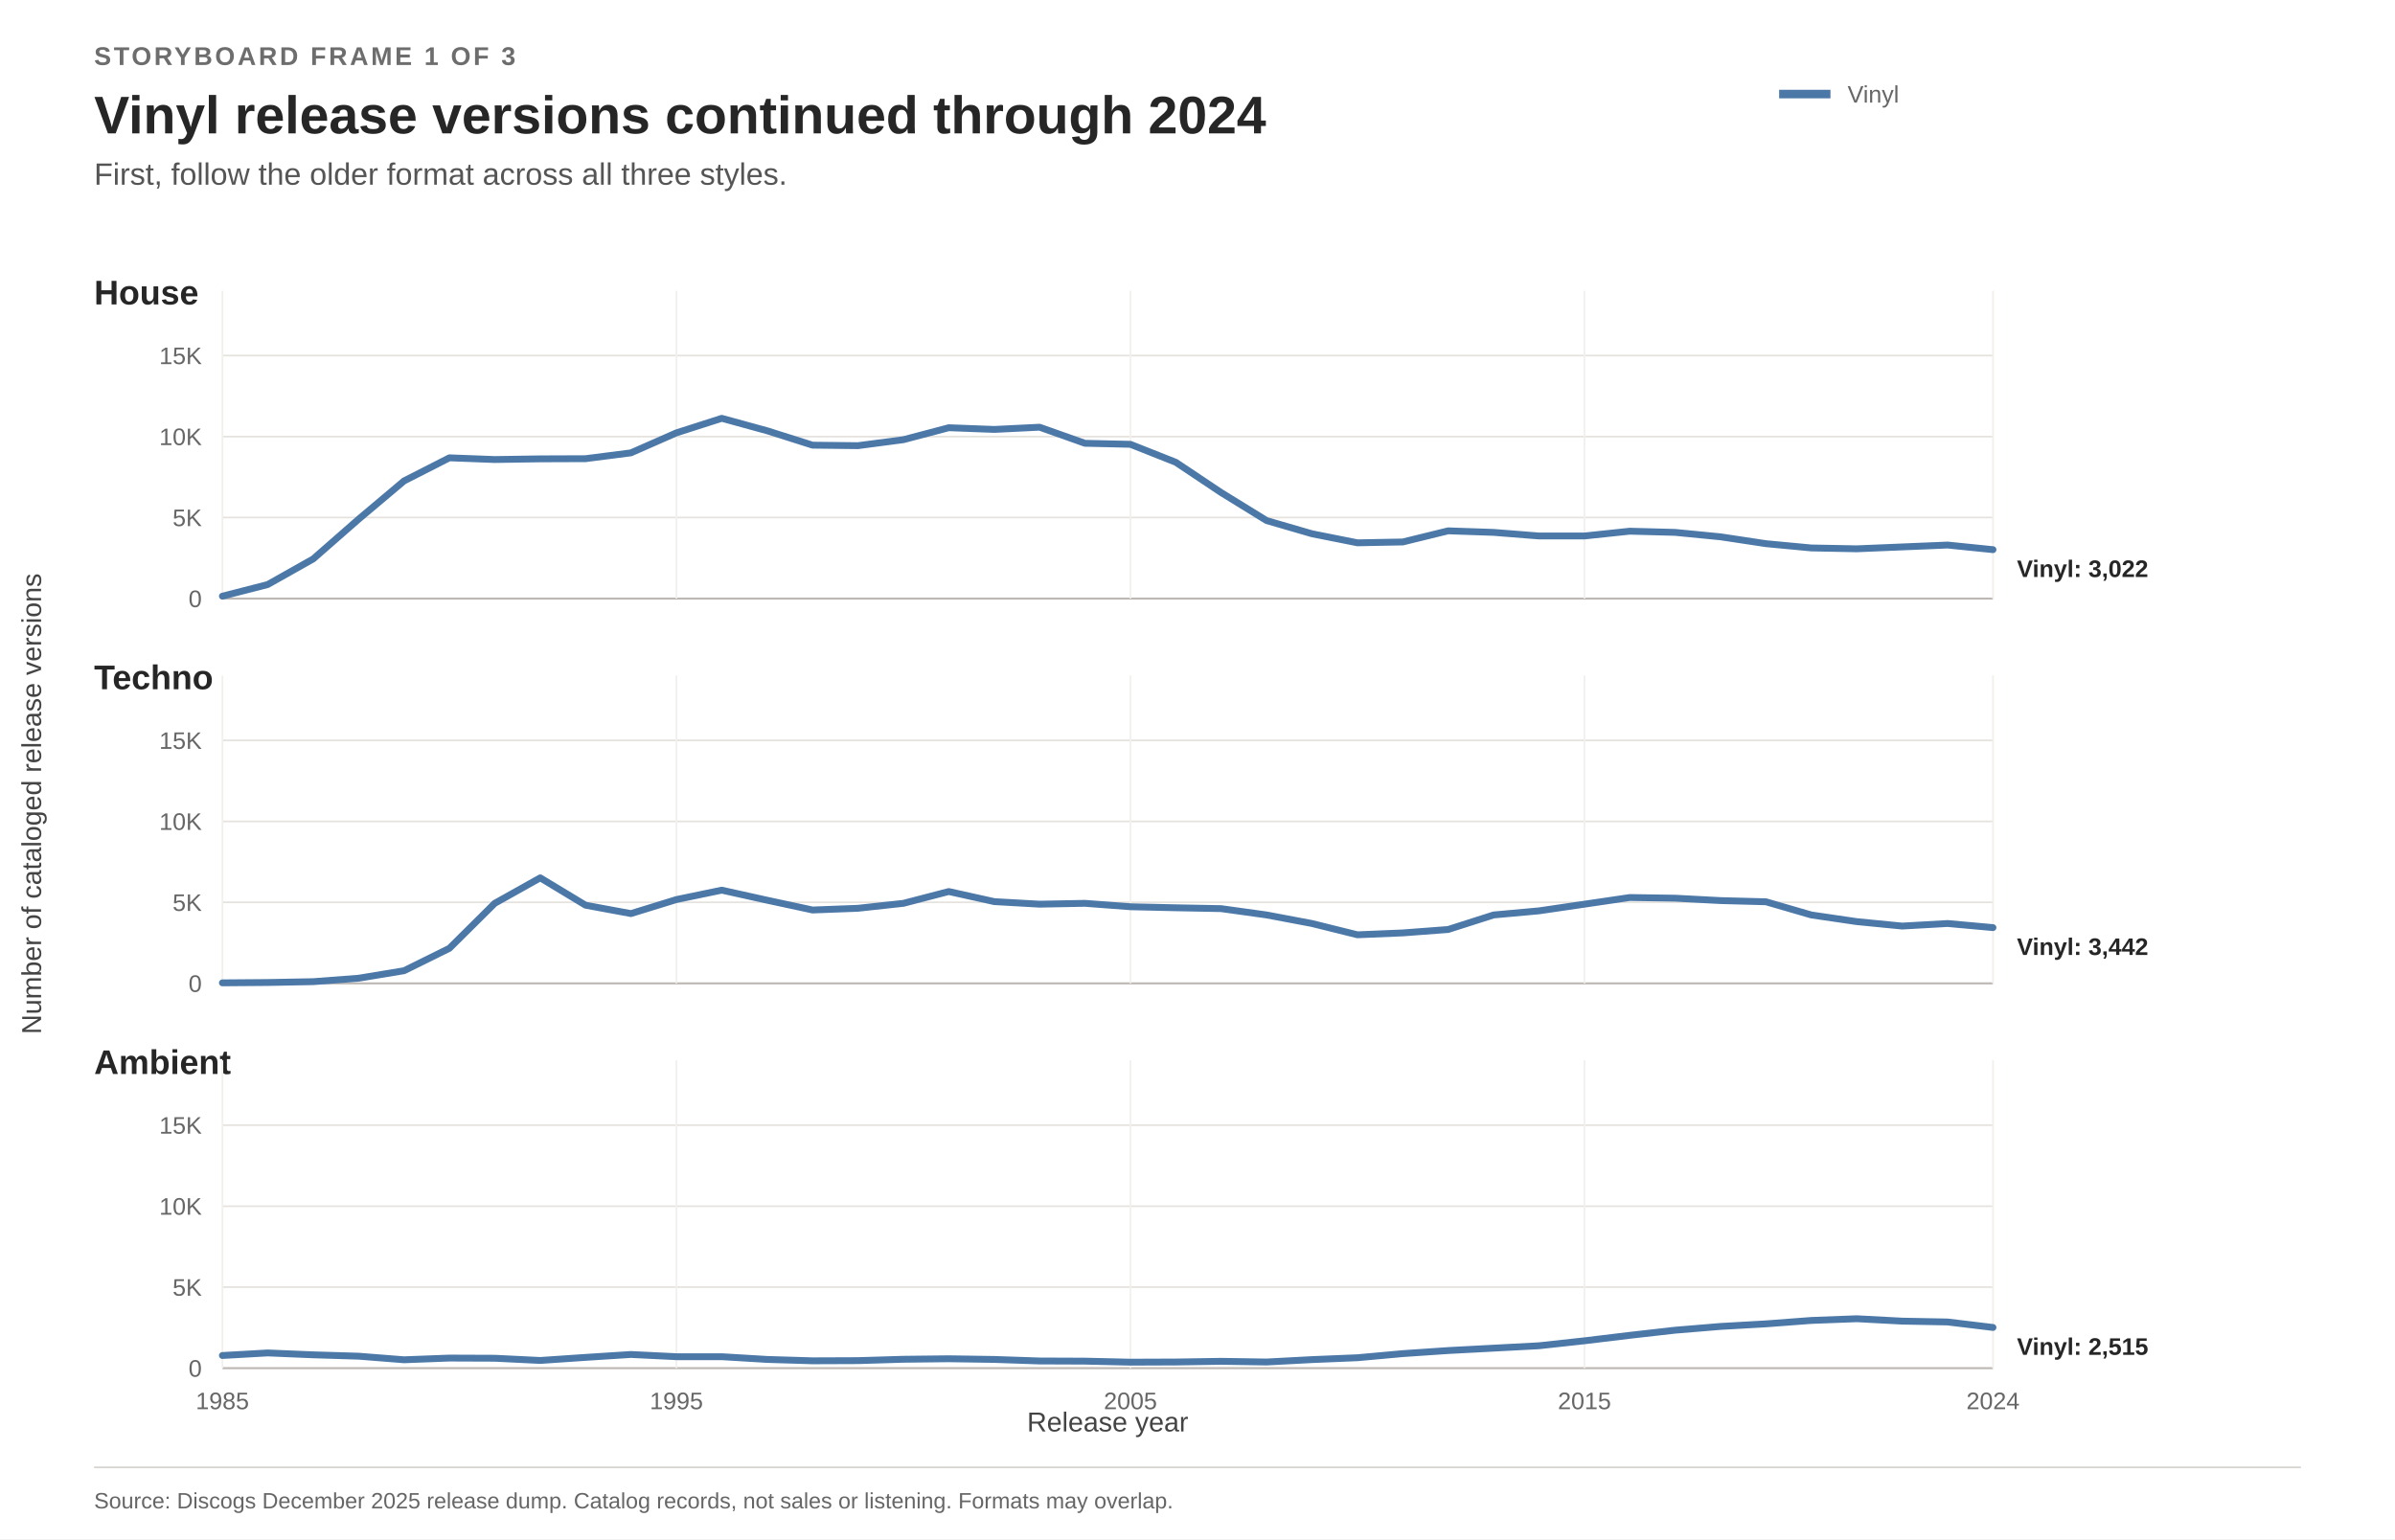
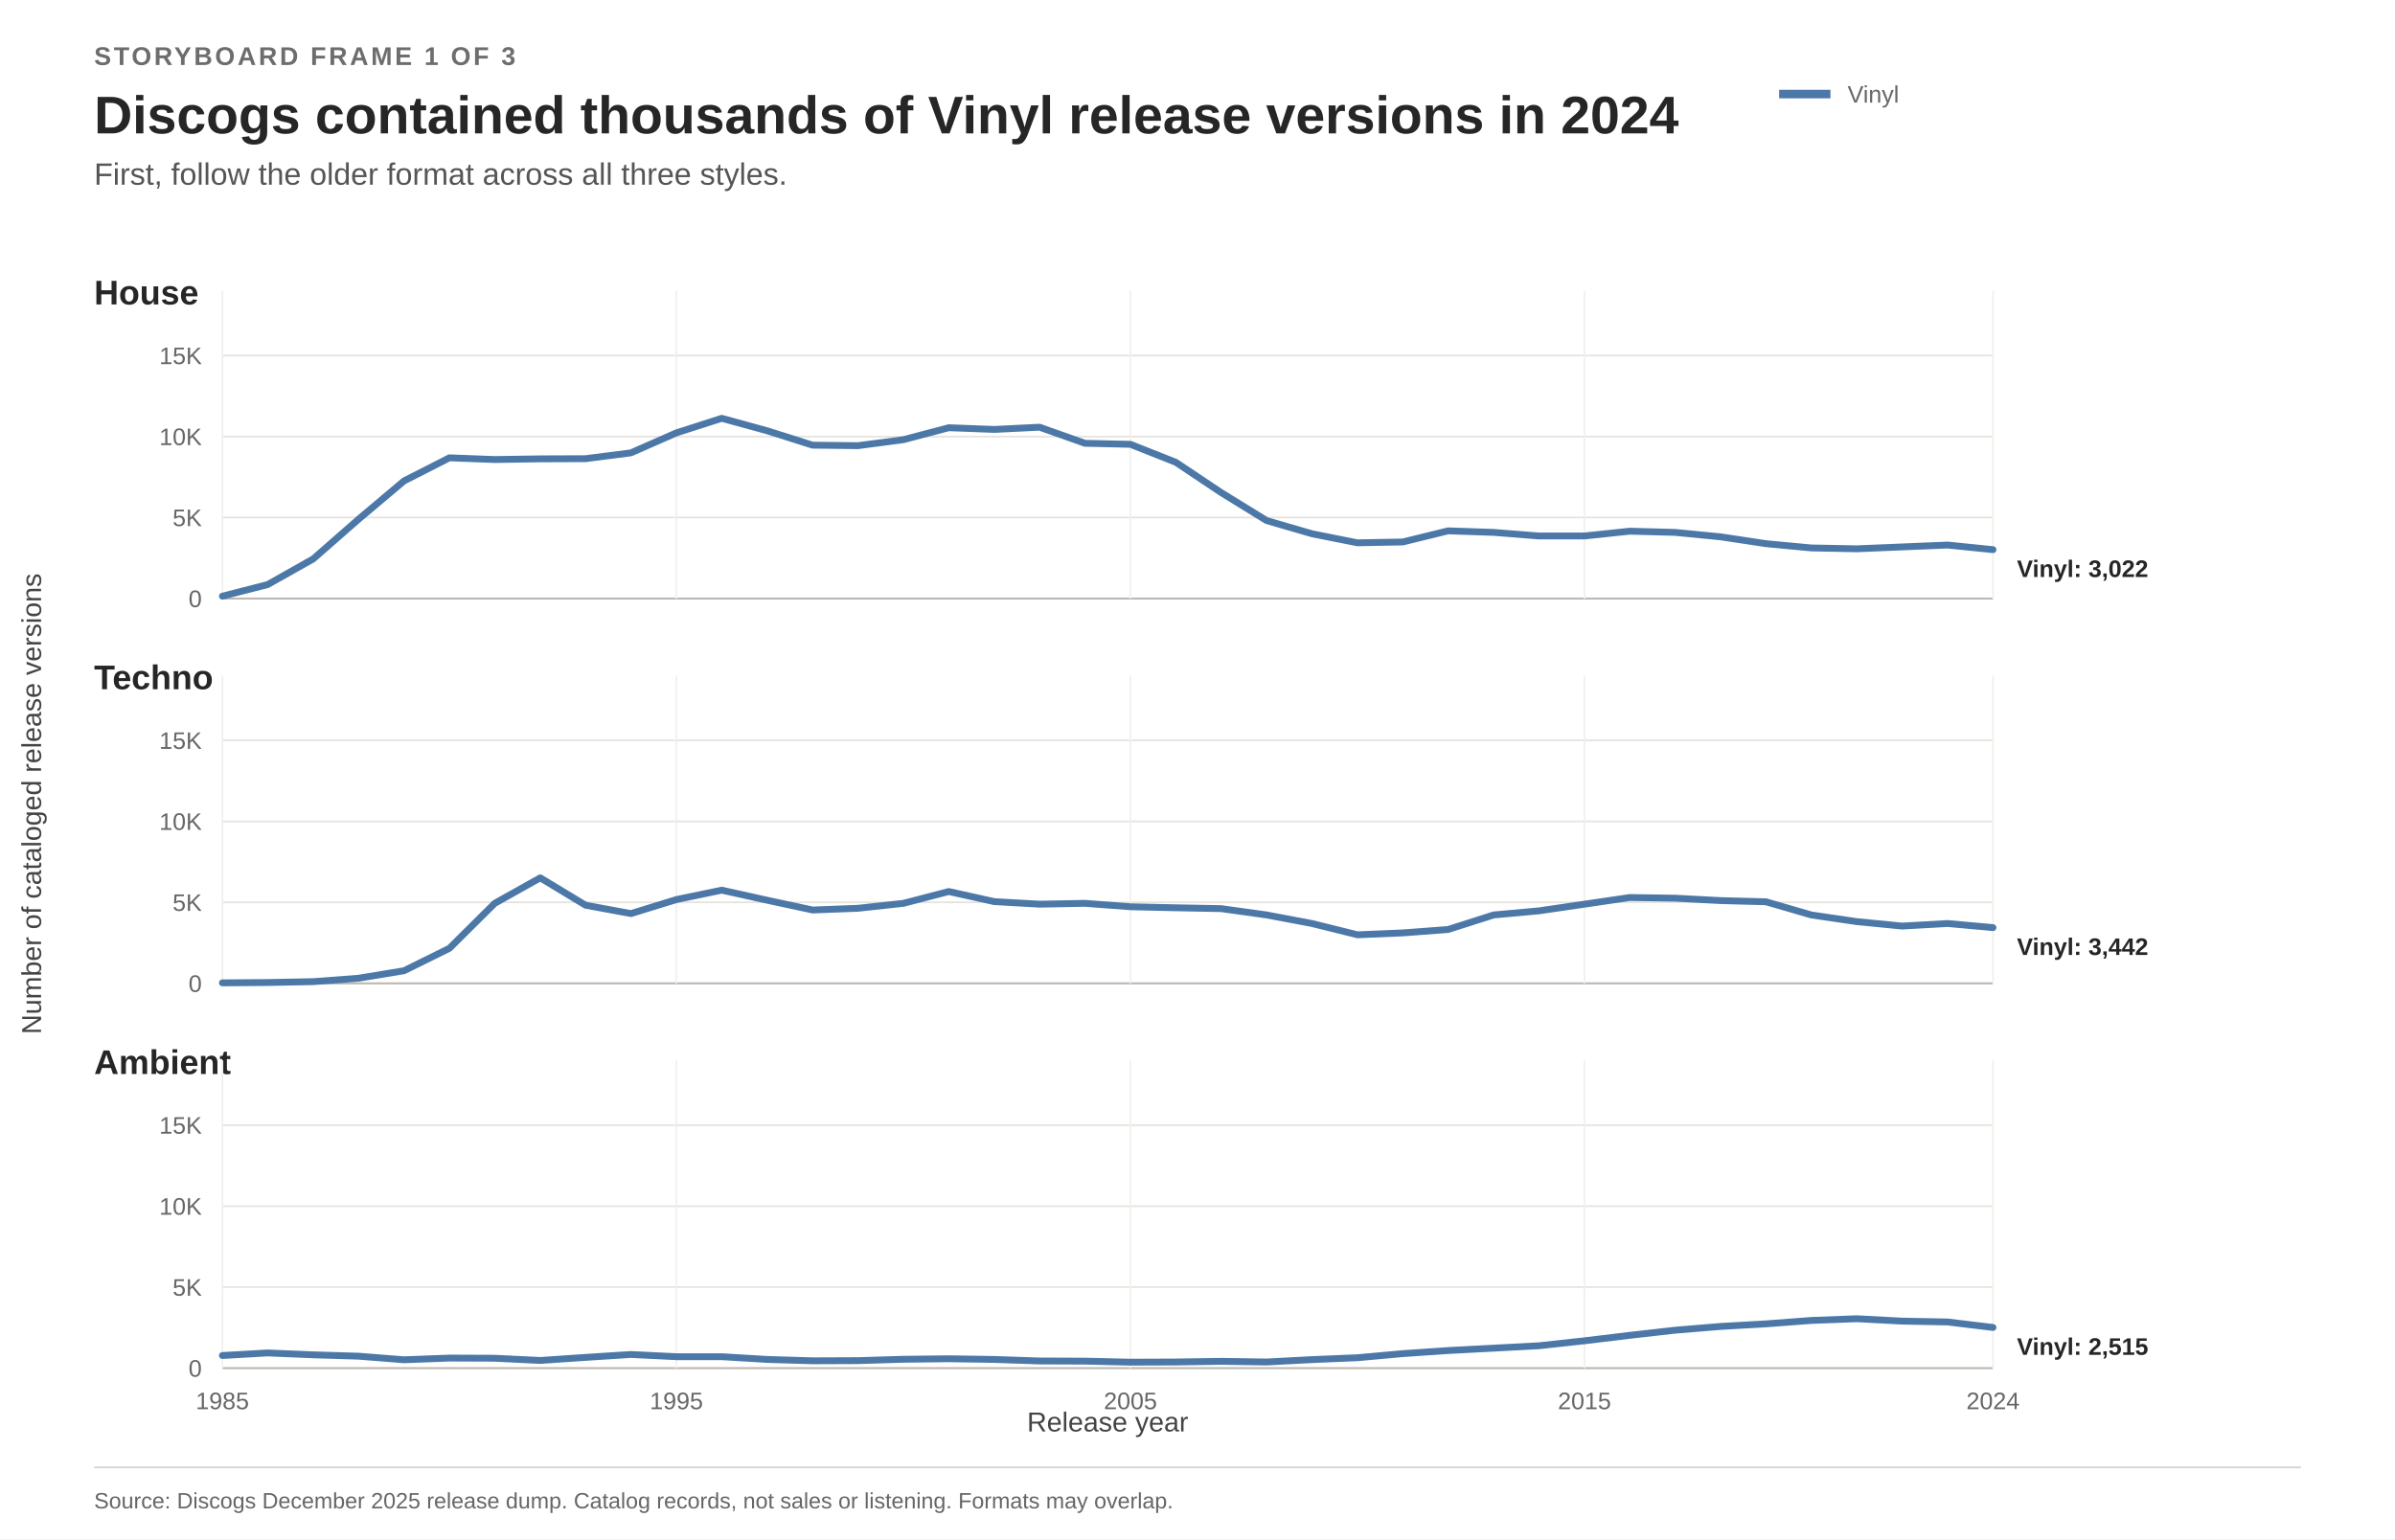
<svg xmlns="http://www.w3.org/2000/svg" width="1400" height="900" viewBox="0 0 1400 900" role="img" aria-labelledby="title desc">
  <rect width="100%" height="100%" fill="#ffffff" />
  <style>text{font-family:Arial,sans-serif;fill:#262626}.eyebrow{font-size:15px;font-weight:700;letter-spacing:1.5px;fill:#6d6d6d}.title{font-size:31px;font-weight:700}.subtitle{font-size:18px;fill:#555}.panel{font-size:20px;font-weight:700}.axis{font-size:14px;fill:#666}.axis-title{font-size:16px;fill:#444}.end{font-size:14px;font-weight:700}.source{font-size:13px;fill:#666}.grid{stroke:#e6e3df;stroke-width:1}.baseline{stroke:#bdb8b3;stroke-width:1.2}.cross{stroke:#9a612f;stroke-width:1.5;stroke-dasharray:5 5}.callout{font-size:13px;font-weight:700;fill:#7a4b25}.callout-year{font-size:18px;font-weight:700;fill:#7a4b25}</style>
  <text x="55" y="38" class="eyebrow">STORYBOARD FRAME 1 OF 3</text>
-   <text x="55" y="78" class="title">Vinyl release versions continued through 2024</text>
+   <text x="55" y="78" class="title">Discogs contained thousands of Vinyl release versions in 2024</text>
  <text x="55" y="108" class="subtitle">First, follow the older format across all three styles.</text>
  <line x1="1040" y1="55" x2="1070" y2="55" stroke="#4C78A8" stroke-width="5" />
  <text x="1080" y="60" class="axis">Vinyl</text>
  <text x="55" y="178" class="panel">House</text>
  <line x1="130" y1="350.0" x2="1165" y2="350.0" class="baseline" />
  <text x="118" y="355.0" class="axis" text-anchor="end">0</text>
  <line x1="130" y1="302.6" x2="1165" y2="302.6" class="grid" />
  <text x="118" y="307.632" class="axis" text-anchor="end">5K</text>
  <line x1="130" y1="255.3" x2="1165" y2="255.3" class="grid" />
  <text x="118" y="260.263" class="axis" text-anchor="end">10K</text>
  <line x1="130" y1="207.9" x2="1165" y2="207.9" class="grid" />
  <text x="118" y="212.895" class="axis" text-anchor="end">15K</text>
  <line x1="130.0" y1="170" x2="130.0" y2="350" stroke="#f2f0ed" />
  <line x1="395.4" y1="170" x2="395.4" y2="350" stroke="#f2f0ed" />
  <line x1="660.8" y1="170" x2="660.8" y2="350" stroke="#f2f0ed" />
  <line x1="926.2" y1="170" x2="926.2" y2="350" stroke="#f2f0ed" />
  <line x1="1165.0" y1="170" x2="1165.0" y2="350" stroke="#f2f0ed" />
  <polyline points="130.0,348.6 156.5,341.8 183.1,326.8 209.6,303.6 236.2,281.2 262.7,267.7 289.2,268.7 315.8,268.3 342.3,268.2 368.8,264.8 395.4,253.1 421.9,244.6 448.5,251.9 475.0,260.3 501.5,260.6 528.1,257.1 554.6,250.1 581.2,251.1 607.7,249.8 634.2,259.2 660.8,259.8 687.3,270.3 713.8,288.0 740.4,304.4 766.9,312.1 793.5,317.4 820.0,316.9 846.5,310.4 873.1,311.3 899.6,313.4 926.2,313.4 952.7,310.6 979.2,311.3 1005.8,313.9 1032.3,317.9 1058.8,320.4 1085.4,320.9 1111.9,319.8 1138.5,318.7 1165.0,321.4" fill="none" stroke="#4C78A8" stroke-width="4" stroke-linejoin="round" stroke-linecap="round" />
  <text x="1179" y="337.4" class="end">Vinyl: 3,022</text>
  <text x="55" y="403" class="panel">Techno</text>
  <line x1="130" y1="575.0" x2="1165" y2="575.0" class="baseline" />
  <text x="118" y="580.0" class="axis" text-anchor="end">0</text>
  <line x1="130" y1="527.6" x2="1165" y2="527.6" class="grid" />
  <text x="118" y="532.632" class="axis" text-anchor="end">5K</text>
  <line x1="130" y1="480.3" x2="1165" y2="480.3" class="grid" />
  <text x="118" y="485.263" class="axis" text-anchor="end">10K</text>
  <line x1="130" y1="432.9" x2="1165" y2="432.9" class="grid" />
  <text x="118" y="437.895" class="axis" text-anchor="end">15K</text>
  <line x1="130.0" y1="395" x2="130.0" y2="575" stroke="#f2f0ed" />
  <line x1="395.4" y1="395" x2="395.4" y2="575" stroke="#f2f0ed" />
  <line x1="660.8" y1="395" x2="660.8" y2="575" stroke="#f2f0ed" />
  <line x1="926.2" y1="395" x2="926.2" y2="575" stroke="#f2f0ed" />
  <line x1="1165.0" y1="395" x2="1165.0" y2="575" stroke="#f2f0ed" />
  <polyline points="130.0,574.7 156.5,574.5 183.1,574.0 209.6,572.0 236.2,567.6 262.7,554.5 289.2,528.2 315.8,513.3 342.3,529.3 368.8,534.2 395.4,526.0 421.9,520.5 448.5,526.4 475.0,532.1 501.5,531.1 528.1,528.2 554.6,521.3 581.2,527.2 607.7,528.7 634.2,528.2 660.8,530.2 687.3,530.8 713.8,531.3 740.4,535.0 766.9,540.0 793.5,546.6 820.0,545.5 846.5,543.5 873.1,535.0 899.6,532.6 926.2,528.7 952.7,524.8 979.2,525.2 1005.8,526.6 1032.3,527.3 1058.8,535.0 1085.4,538.9 1111.9,541.5 1138.5,540.0 1165.0,542.4" fill="none" stroke="#4C78A8" stroke-width="4" stroke-linejoin="round" stroke-linecap="round" />
  <text x="1179" y="558.4" class="end">Vinyl: 3,442</text>
  <text x="55" y="628" class="panel">Ambient</text>
  <line x1="130" y1="800.0" x2="1165" y2="800.0" class="baseline" />
  <text x="118" y="805.0" class="axis" text-anchor="end">0</text>
  <line x1="130" y1="752.6" x2="1165" y2="752.6" class="grid" />
  <text x="118" y="757.632" class="axis" text-anchor="end">5K</text>
  <line x1="130" y1="705.3" x2="1165" y2="705.3" class="grid" />
  <text x="118" y="710.263" class="axis" text-anchor="end">10K</text>
  <line x1="130" y1="657.9" x2="1165" y2="657.9" class="grid" />
  <text x="118" y="662.895" class="axis" text-anchor="end">15K</text>
  <line x1="130.0" y1="620" x2="130.0" y2="800" stroke="#f2f0ed" />
  <text x="130.0" y="824" class="axis" text-anchor="middle">1985</text>
  <line x1="395.4" y1="620" x2="395.4" y2="800" stroke="#f2f0ed" />
  <text x="395.4" y="824" class="axis" text-anchor="middle">1995</text>
  <line x1="660.8" y1="620" x2="660.8" y2="800" stroke="#f2f0ed" />
  <text x="660.8" y="824" class="axis" text-anchor="middle">2005</text>
  <line x1="926.2" y1="620" x2="926.2" y2="800" stroke="#f2f0ed" />
  <text x="926.2" y="824" class="axis" text-anchor="middle">2015</text>
  <line x1="1165.0" y1="620" x2="1165.0" y2="800" stroke="#f2f0ed" />
  <text x="1165.0" y="824" class="axis" text-anchor="middle">2024</text>
  <polyline points="130.0,792.6 156.5,791.1 183.1,792.2 209.6,793.0 236.2,795.1 262.7,794.1 289.2,794.2 315.8,795.5 342.3,793.7 368.8,792.0 395.4,793.3 421.9,793.3 448.5,794.9 475.0,795.7 501.5,795.6 528.1,794.8 554.6,794.5 581.2,794.9 607.7,795.8 634.2,795.9 660.8,796.5 687.3,796.4 713.8,796.0 740.4,796.4 766.9,795.0 793.5,793.9 820.0,791.5 846.5,789.7 873.1,788.3 899.6,786.9 926.2,784.0 952.7,780.8 979.2,777.8 1005.8,775.6 1032.3,774.1 1058.8,772.1 1085.4,771.1 1111.9,772.5 1138.5,773.0 1165.0,776.2" fill="none" stroke="#4C78A8" stroke-width="4" stroke-linejoin="round" stroke-linecap="round" />
  <text x="1179" y="792.2" class="end">Vinyl: 2,515</text>
  <text x="647.5" y="837" class="axis-title" text-anchor="middle">Release year</text>
  <text x="24" y="470" class="axis-title" text-anchor="middle" transform="rotate(-90 24 470)">Number of cataloged release versions</text>
  <line x1="55" y1="858" x2="1345" y2="858" stroke="#d7d3cf" />
  <text x="55" y="882" class="source">Source: Discogs December 2025 release dump. Catalog records, not sales or listening. Formats may overlap.</text>
</svg>
